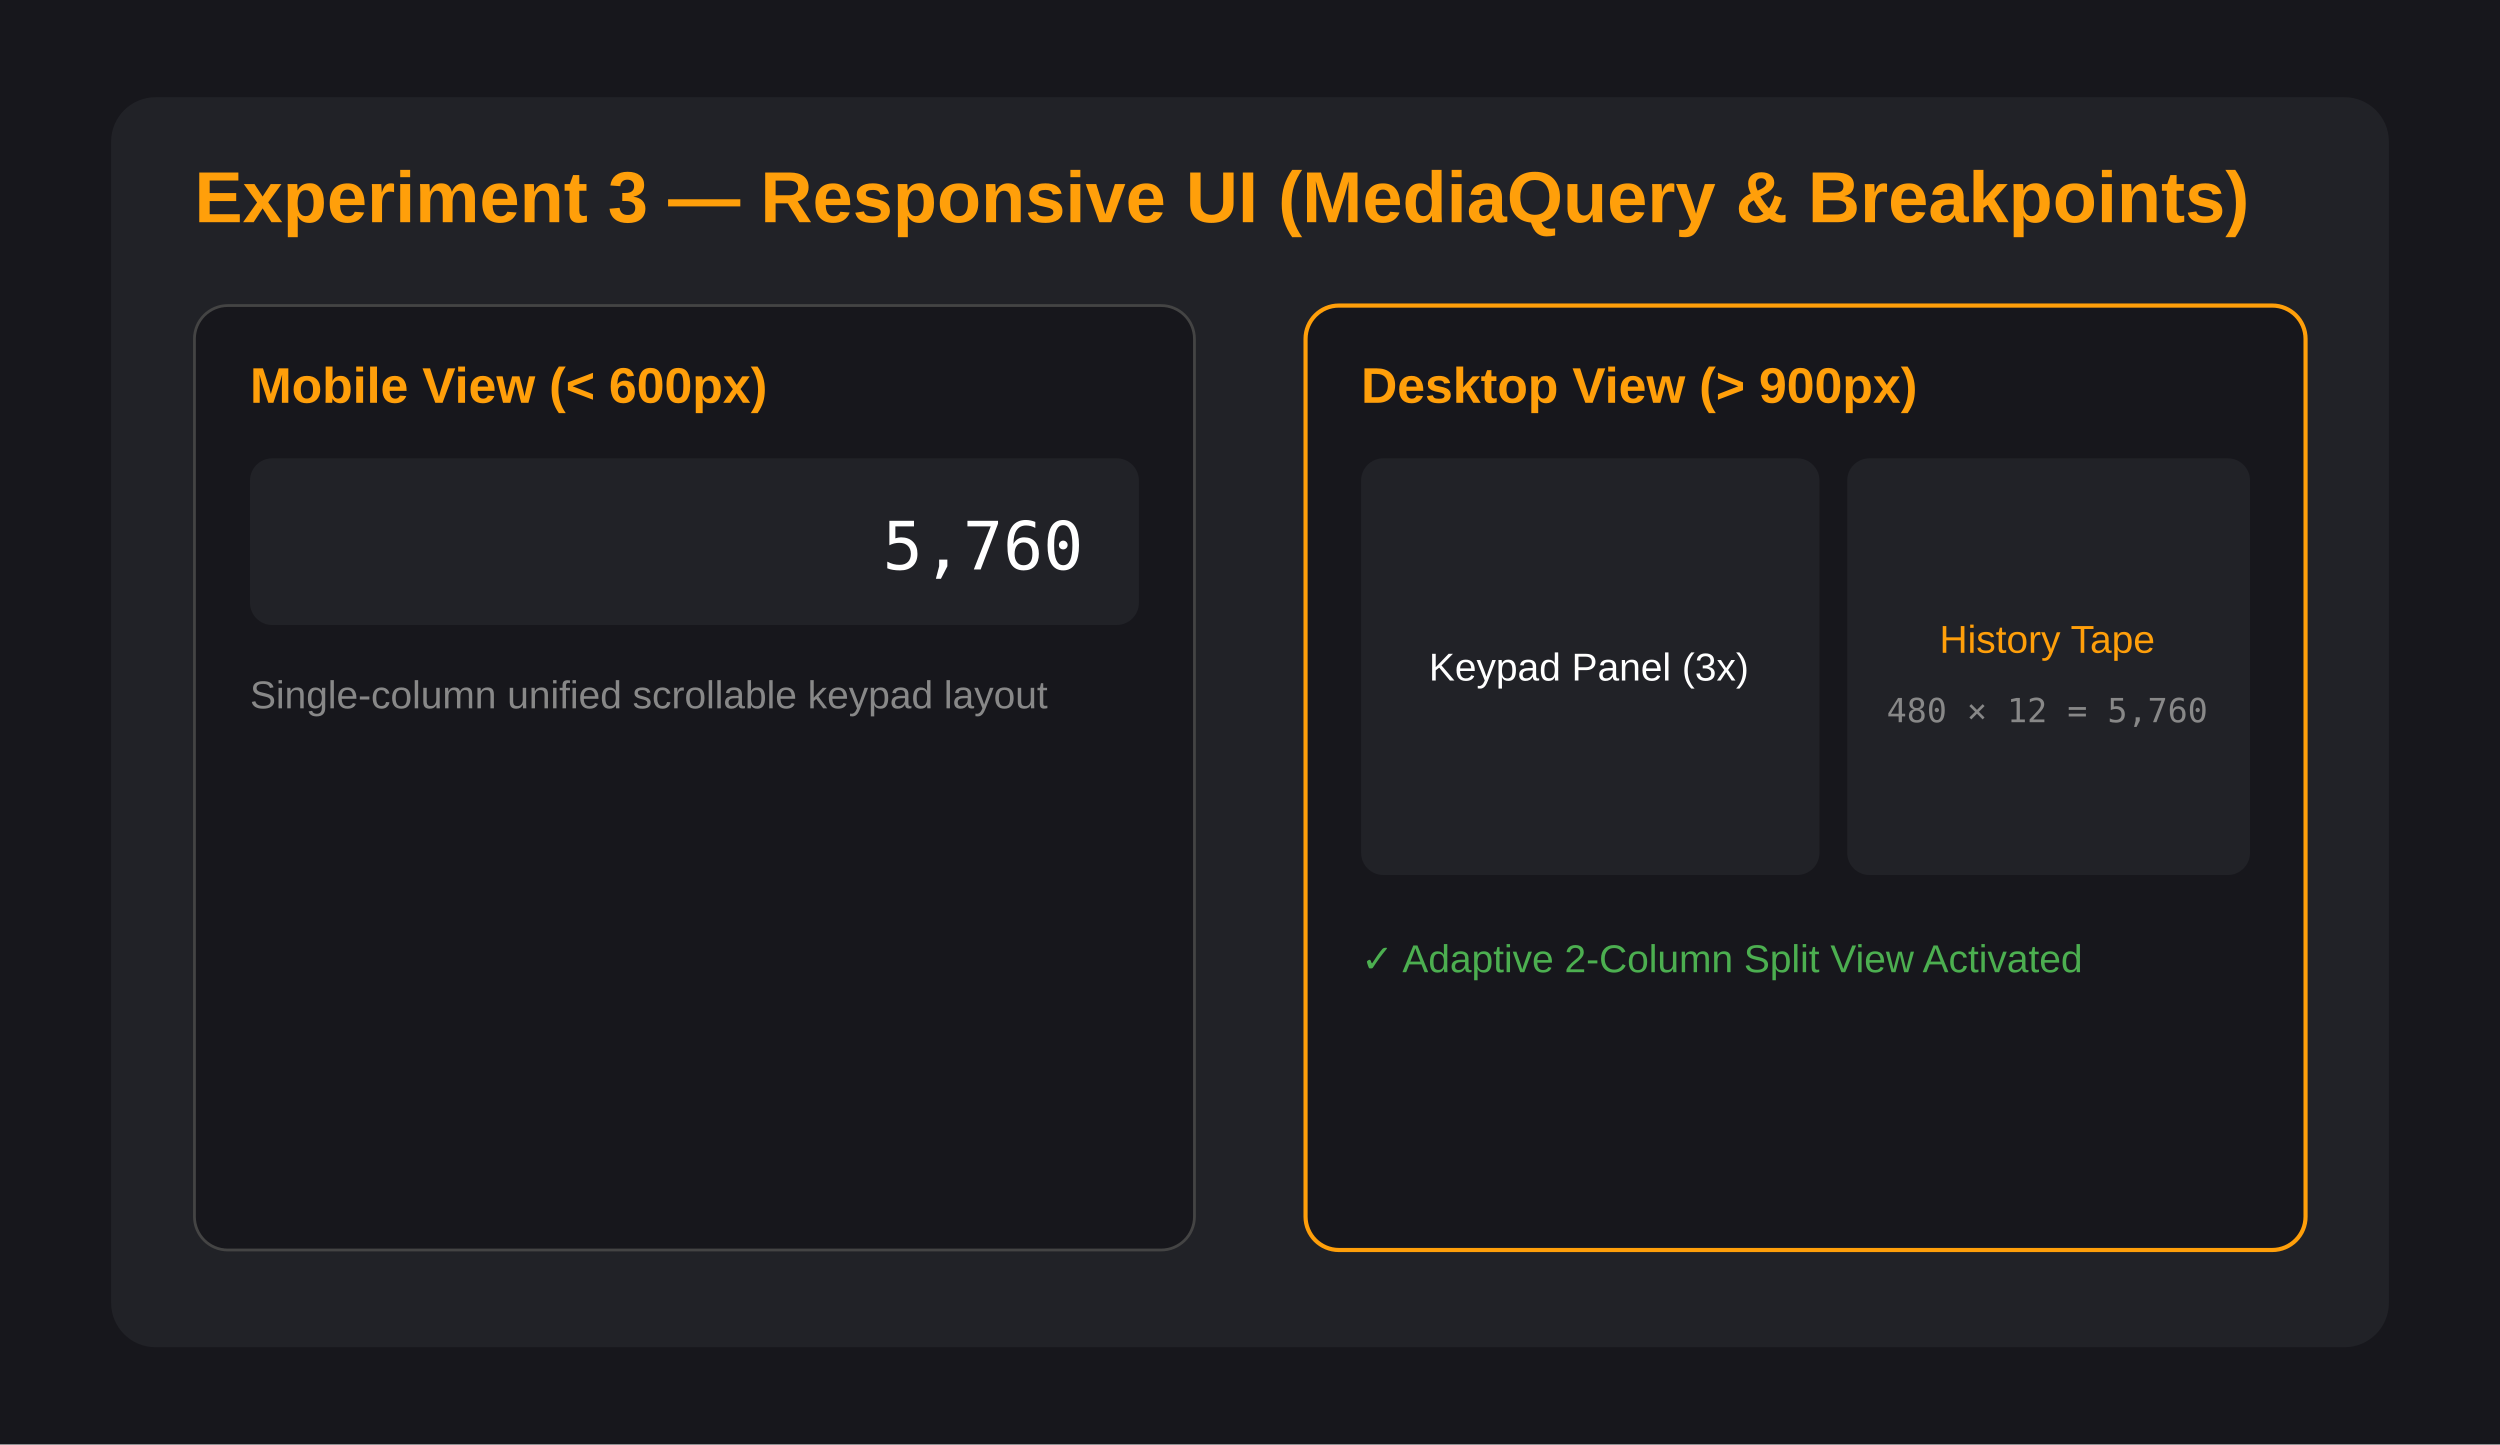
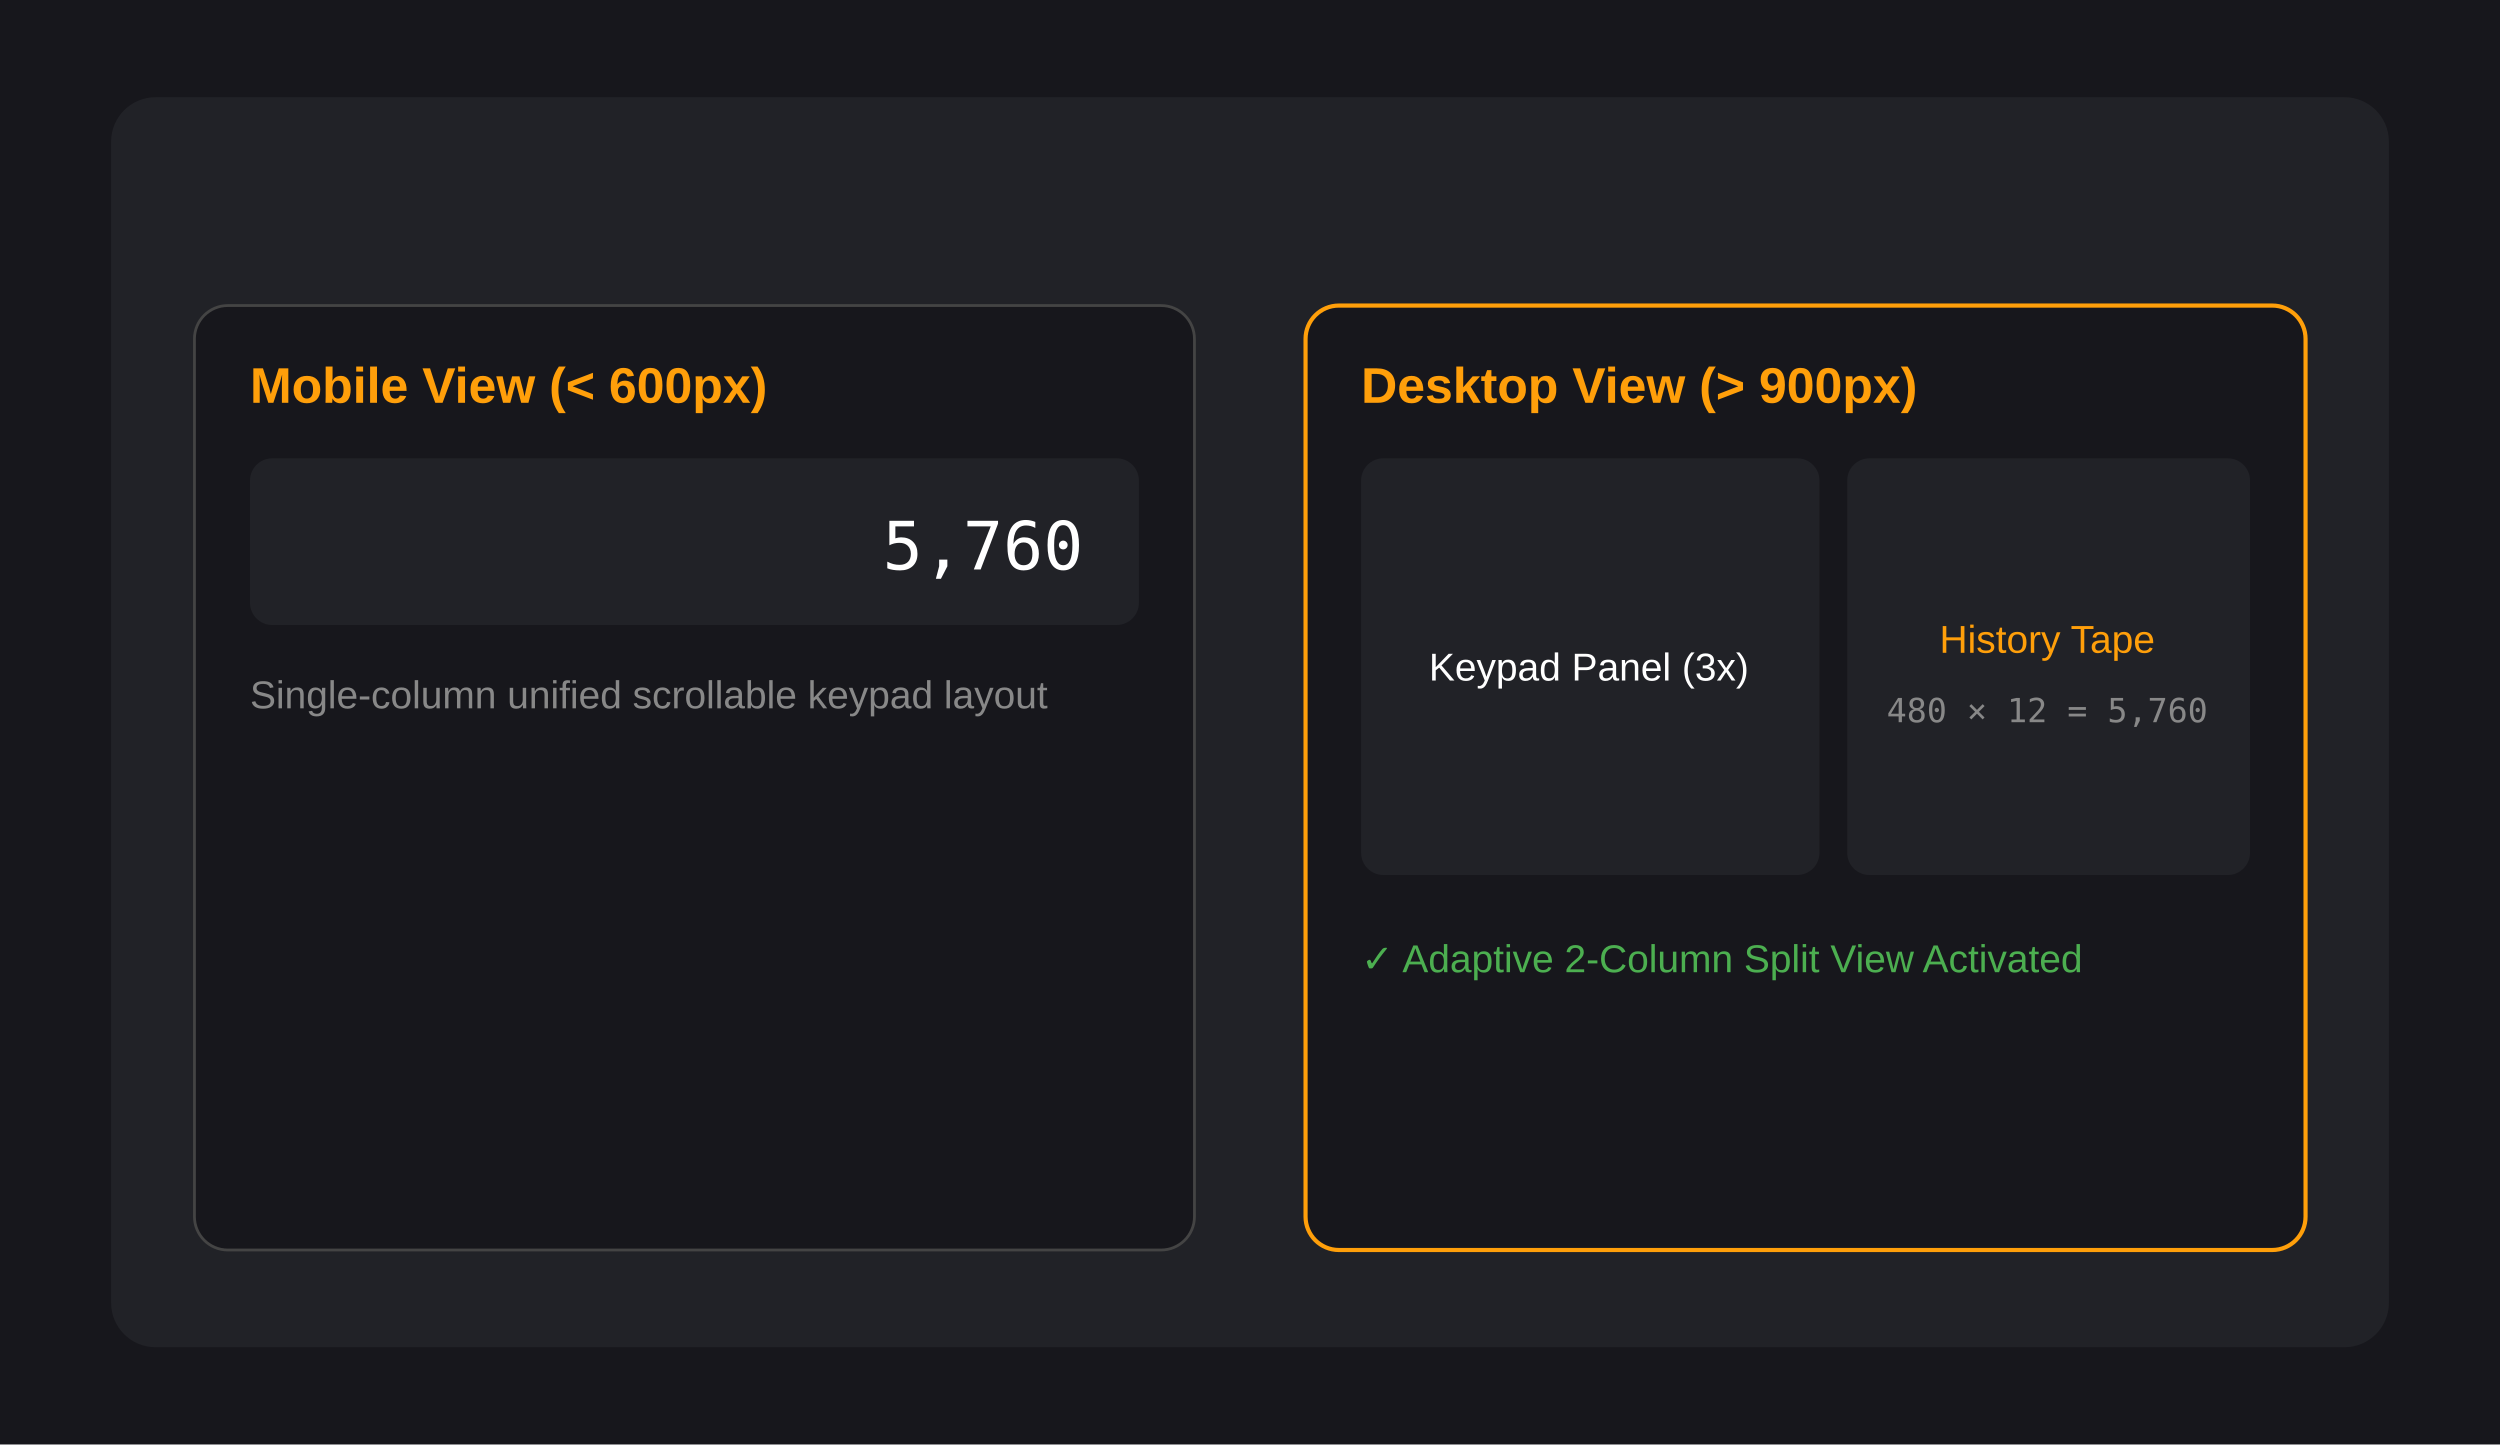
<svg xmlns="http://www.w3.org/2000/svg" width="900" height="520" viewBox="0 0 900 520">
  <rect width="900" height="520" fill="#17171c" />
  <rect x="40" y="35" width="820" height="450" rx="16" fill="#212227" />
-   <text x="70" y="80" fill="#ff9f0a" font-family="Arial, sans-serif" font-size="26" font-weight="bold">Experiment 3 — Responsive UI (MediaQuery &amp; Breakpoints)</text>
  <rect x="70" y="110" width="360" height="340" rx="12" fill="#17171c" stroke="#444" stroke-width="1" />
  <text x="90" y="145" fill="#ff9f0a" font-family="Arial" font-size="18" font-weight="bold">Mobile View (&lt; 600px)</text>
  <rect x="90" y="165" width="320" height="60" rx="8" fill="#212227" />
  <text x="390" y="205" fill="#fff" font-family="Consolas" font-size="24" text-anchor="end">5,760</text>
  <text x="90" y="255" fill="#888" font-family="Arial" font-size="14">Single-column unified scrollable keypad layout</text>
  <rect x="470" y="110" width="360" height="340" rx="12" fill="#17171c" stroke="#ff9f0a" stroke-width="1.5" />
  <text x="490" y="145" fill="#ff9f0a" font-family="Arial" font-size="18" font-weight="bold">Desktop View (&gt; 900px)</text>
  <rect x="490" y="165" width="165" height="150" rx="8" fill="#212227" />
  <text x="572" y="245" fill="#fff" font-family="Arial" font-size="14" text-anchor="middle">Keypad Panel (3x)</text>
  <rect x="665" y="165" width="145" height="150" rx="8" fill="#212227" />
  <text x="737" y="235" fill="#ff9f0a" font-family="Arial" font-size="14" text-anchor="middle">History Tape</text>
  <text x="737" y="260" fill="#888" font-family="Consolas" font-size="12" text-anchor="middle">480 × 12 = 5,760</text>
  <text x="490" y="350" fill="#4caf50" font-family="Arial" font-size="14">✓ Adaptive 2-Column Split View Activated</text>
</svg>
